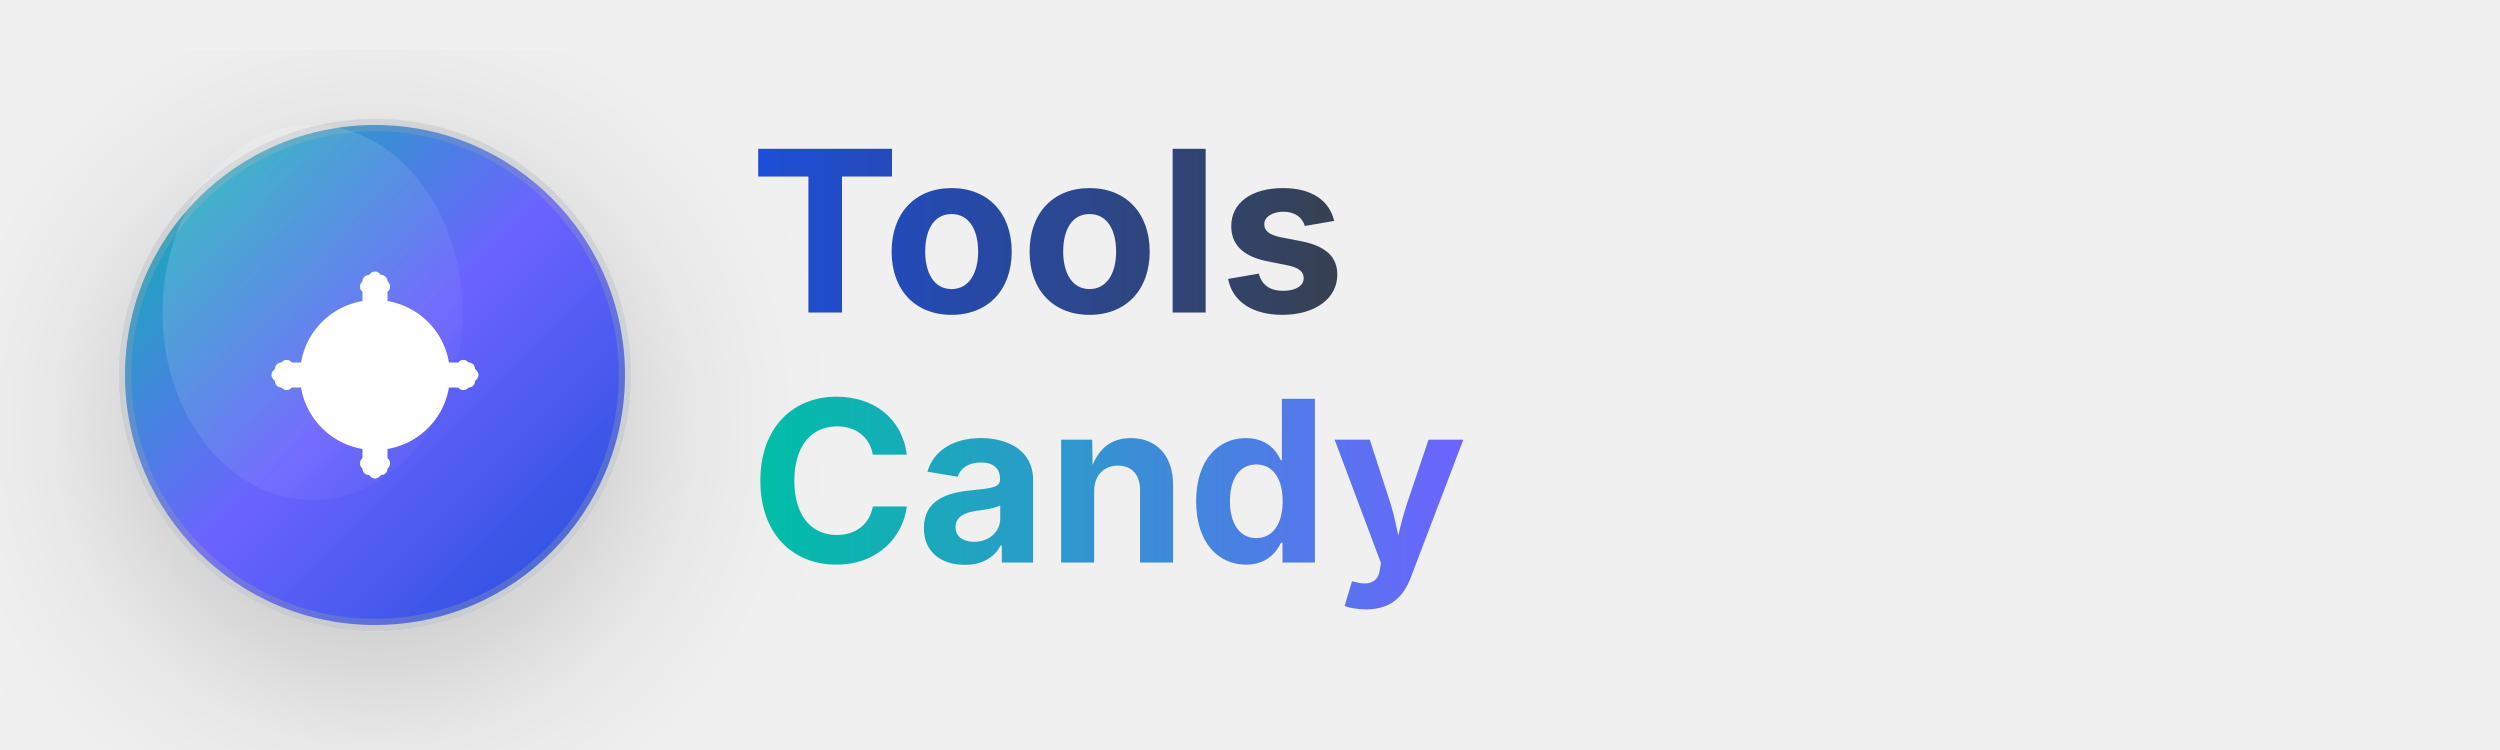
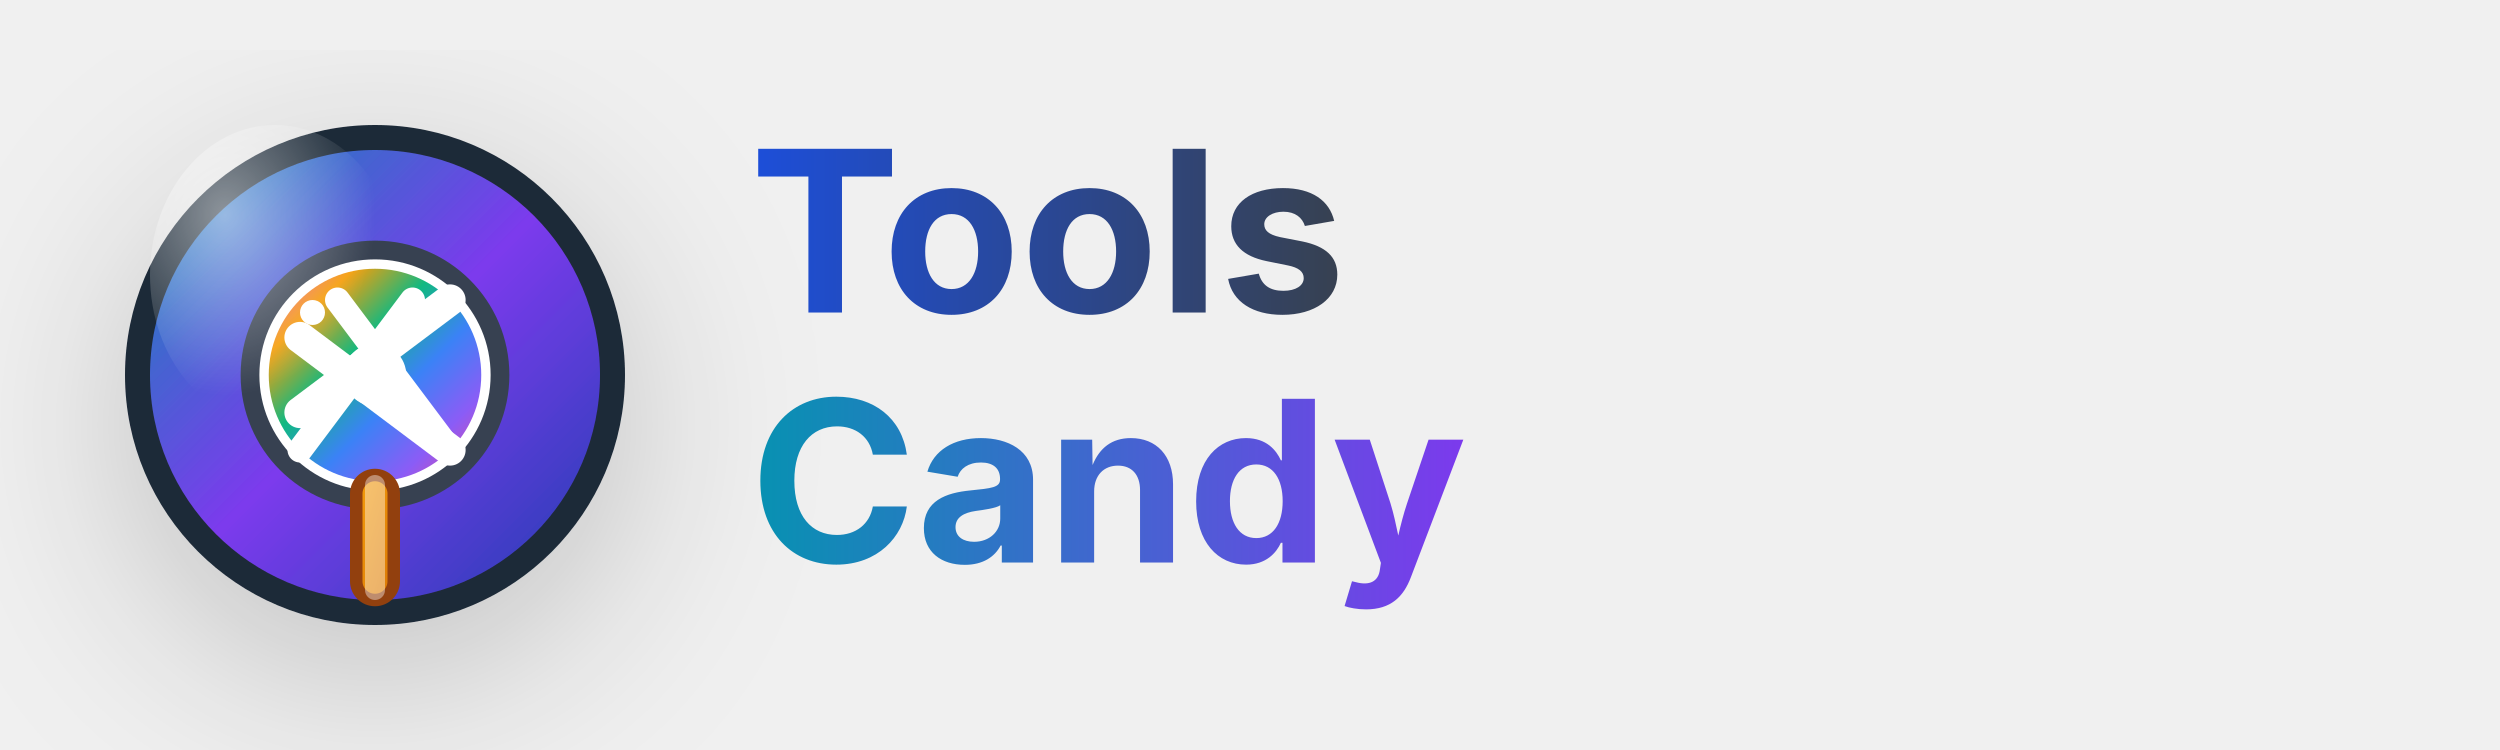
<svg xmlns="http://www.w3.org/2000/svg" width="200" height="60" viewBox="0 0 200 60" fill="none">
  <defs>
-     <linearGradient id="candyGradient" x1="0%" y1="0%" x2="100%" y2="100%">
-       <stop offset="0%" stop-color="#00BFA6" />
-       <stop offset="50%" stop-color="#6C63FF" />
-       <stop offset="100%" stop-color="#1D4ED8" />
+     <linearGradient id="candyBg" x1="0%" y1="0%" x2="100%" y2="100%">
+       <stop offset="0%" stop-color="#0891B2" />
+       <stop offset="50%" stop-color="#7C3AED" />
+       <stop offset="100%" stop-color="#1E40AF" />
    </linearGradient>
    <linearGradient id="toolsGradient" x1="0%" y1="0%" x2="100%" y2="0%">
      <stop offset="0%" stop-color="#1D4ED8" />
      <stop offset="100%" stop-color="#374151" />
    </linearGradient>
    <linearGradient id="candyTextGradient" x1="0%" y1="0%" x2="100%" y2="0%">
-       <stop offset="0%" stop-color="#00BFA6" />
-       <stop offset="100%" stop-color="#6C63FF" />
+       <stop offset="0%" stop-color="#0891B2" />
+       <stop offset="100%" stop-color="#7C3AED" />
    </linearGradient>
-     <linearGradient id="shineGradient" x1="0%" y1="0%" x2="100%" y2="100%">
-       <stop offset="0%" stop-color="rgba(255,255,255,0.3)" />
+     <linearGradient id="candyStripes" x1="0%" y1="0%" x2="100%" y2="100%">
+       <stop offset="0%" stop-color="#EC4899" />
+       <stop offset="20%" stop-color="#F59E0B" />
+       <stop offset="40%" stop-color="#10B981" />
+       <stop offset="60%" stop-color="#3B82F6" />
+       <stop offset="80%" stop-color="#8B5CF6" />
+       <stop offset="100%" stop-color="#EC4899" />
+     </linearGradient>
+     <linearGradient id="stickGradient" x1="0%" y1="0%" x2="100%" y2="100%">
+       <stop offset="0%" stop-color="#F59E0B" />
+       <stop offset="100%" stop-color="#D97706" />
+     </linearGradient>
+     <radialGradient id="shine" cx="30%" cy="30%" r="60%">
+       <stop offset="0%" stop-color="rgba(255,255,255,0.5)" />
      <stop offset="100%" stop-color="rgba(255,255,255,0)" />
-     </linearGradient>
+     </radialGradient>
  </defs>
-   <circle cx="30" cy="30" r="20" fill="url(#candyGradient)" stroke="rgba(156,163,175,0.3)" stroke-width="1" filter="drop-shadow(0 4px 8px rgba(0,0,0,0.2))" />
-   <ellipse cx="25" cy="25" rx="12" ry="15" fill="url(#shineGradient)" opacity="0.6" />
-   <g transform="translate(30,30)" fill="white">
-     <circle r="6" fill="white" />
-     <circle r="3" fill="none" stroke="white" stroke-width="1" />
-     <rect x="-1" y="-8" width="2" height="3" rx="0.5" />
-     <rect x="-1" y="5" width="2" height="3" rx="0.5" />
-     <rect x="-8" y="-1" width="3" height="2" rx="0.5" />
-     <rect x="5" y="-1" width="3" height="2" rx="0.5" />
-     <rect x="-6" y="-6" width="2" height="2" rx="0.5" transform="rotate(45)" />
-     <rect x="4" y="-6" width="2" height="2" rx="0.5" transform="rotate(45)" />
-     <rect x="-6" y="4" width="2" height="2" rx="0.5" transform="rotate(45)" />
-     <rect x="4" y="4" width="2" height="2" rx="0.5" transform="rotate(45)" />
+   <circle cx="30" cy="30" r="19" fill="url(#candyBg)" stroke="#1F2937" stroke-width="2" filter="drop-shadow(0 4px 8px rgba(0,0,0,0.2))" />
+   <g transform="translate(30,30)">
+     <circle r="10" fill="white" stroke="#374151" stroke-width="1.5" />
+     <circle r="8.5" fill="url(#candyStripes)" />
+     <path d="M-6,-3 Q-2,0 2,3 Q6,6 6,6" stroke="white" stroke-width="2.5" fill="none" stroke-linecap="round" />
+     <path d="M-6,3 Q-2,0 2,-3 Q6,-6 6,-6" stroke="white" stroke-width="2.5" fill="none" stroke-linecap="round" />
+     <path d="M-3,-6 Q0,-2 3,2 Q6,6 6,6" stroke="white" stroke-width="2" fill="none" stroke-linecap="round" />
+     <path d="M3,-6 Q0,-2 -3,2 Q-6,6 -6,6" stroke="white" stroke-width="2" fill="none" stroke-linecap="round" />
+     <circle r="2.5" fill="white" />
+     <circle cx="-5" cy="-5" r="1" fill="white" />
+     <circle cx="5" cy="5" r="1" fill="white" />
+     <rect x="-1.5" y="8" width="3" height="10" fill="url(#stickGradient)" stroke="#92400E" stroke-width="1" rx="1.5" />
+     <rect x="-0.8" y="8" width="1.6" height="10" fill="rgba(255,255,255,0.4)" rx="0.8" />
  </g>
+   <ellipse cx="22" cy="22" rx="10" ry="12" fill="url(#shine)" />
  <text x="60" y="25" font-family="system-ui, -apple-system, sans-serif" font-size="18" font-weight="bold" fill="url(#toolsGradient)">Tools</text>
  <text x="60" y="45" font-family="system-ui, -apple-system, sans-serif" font-size="18" font-weight="bold" fill="url(#candyTextGradient)">Candy</text>
</svg>
